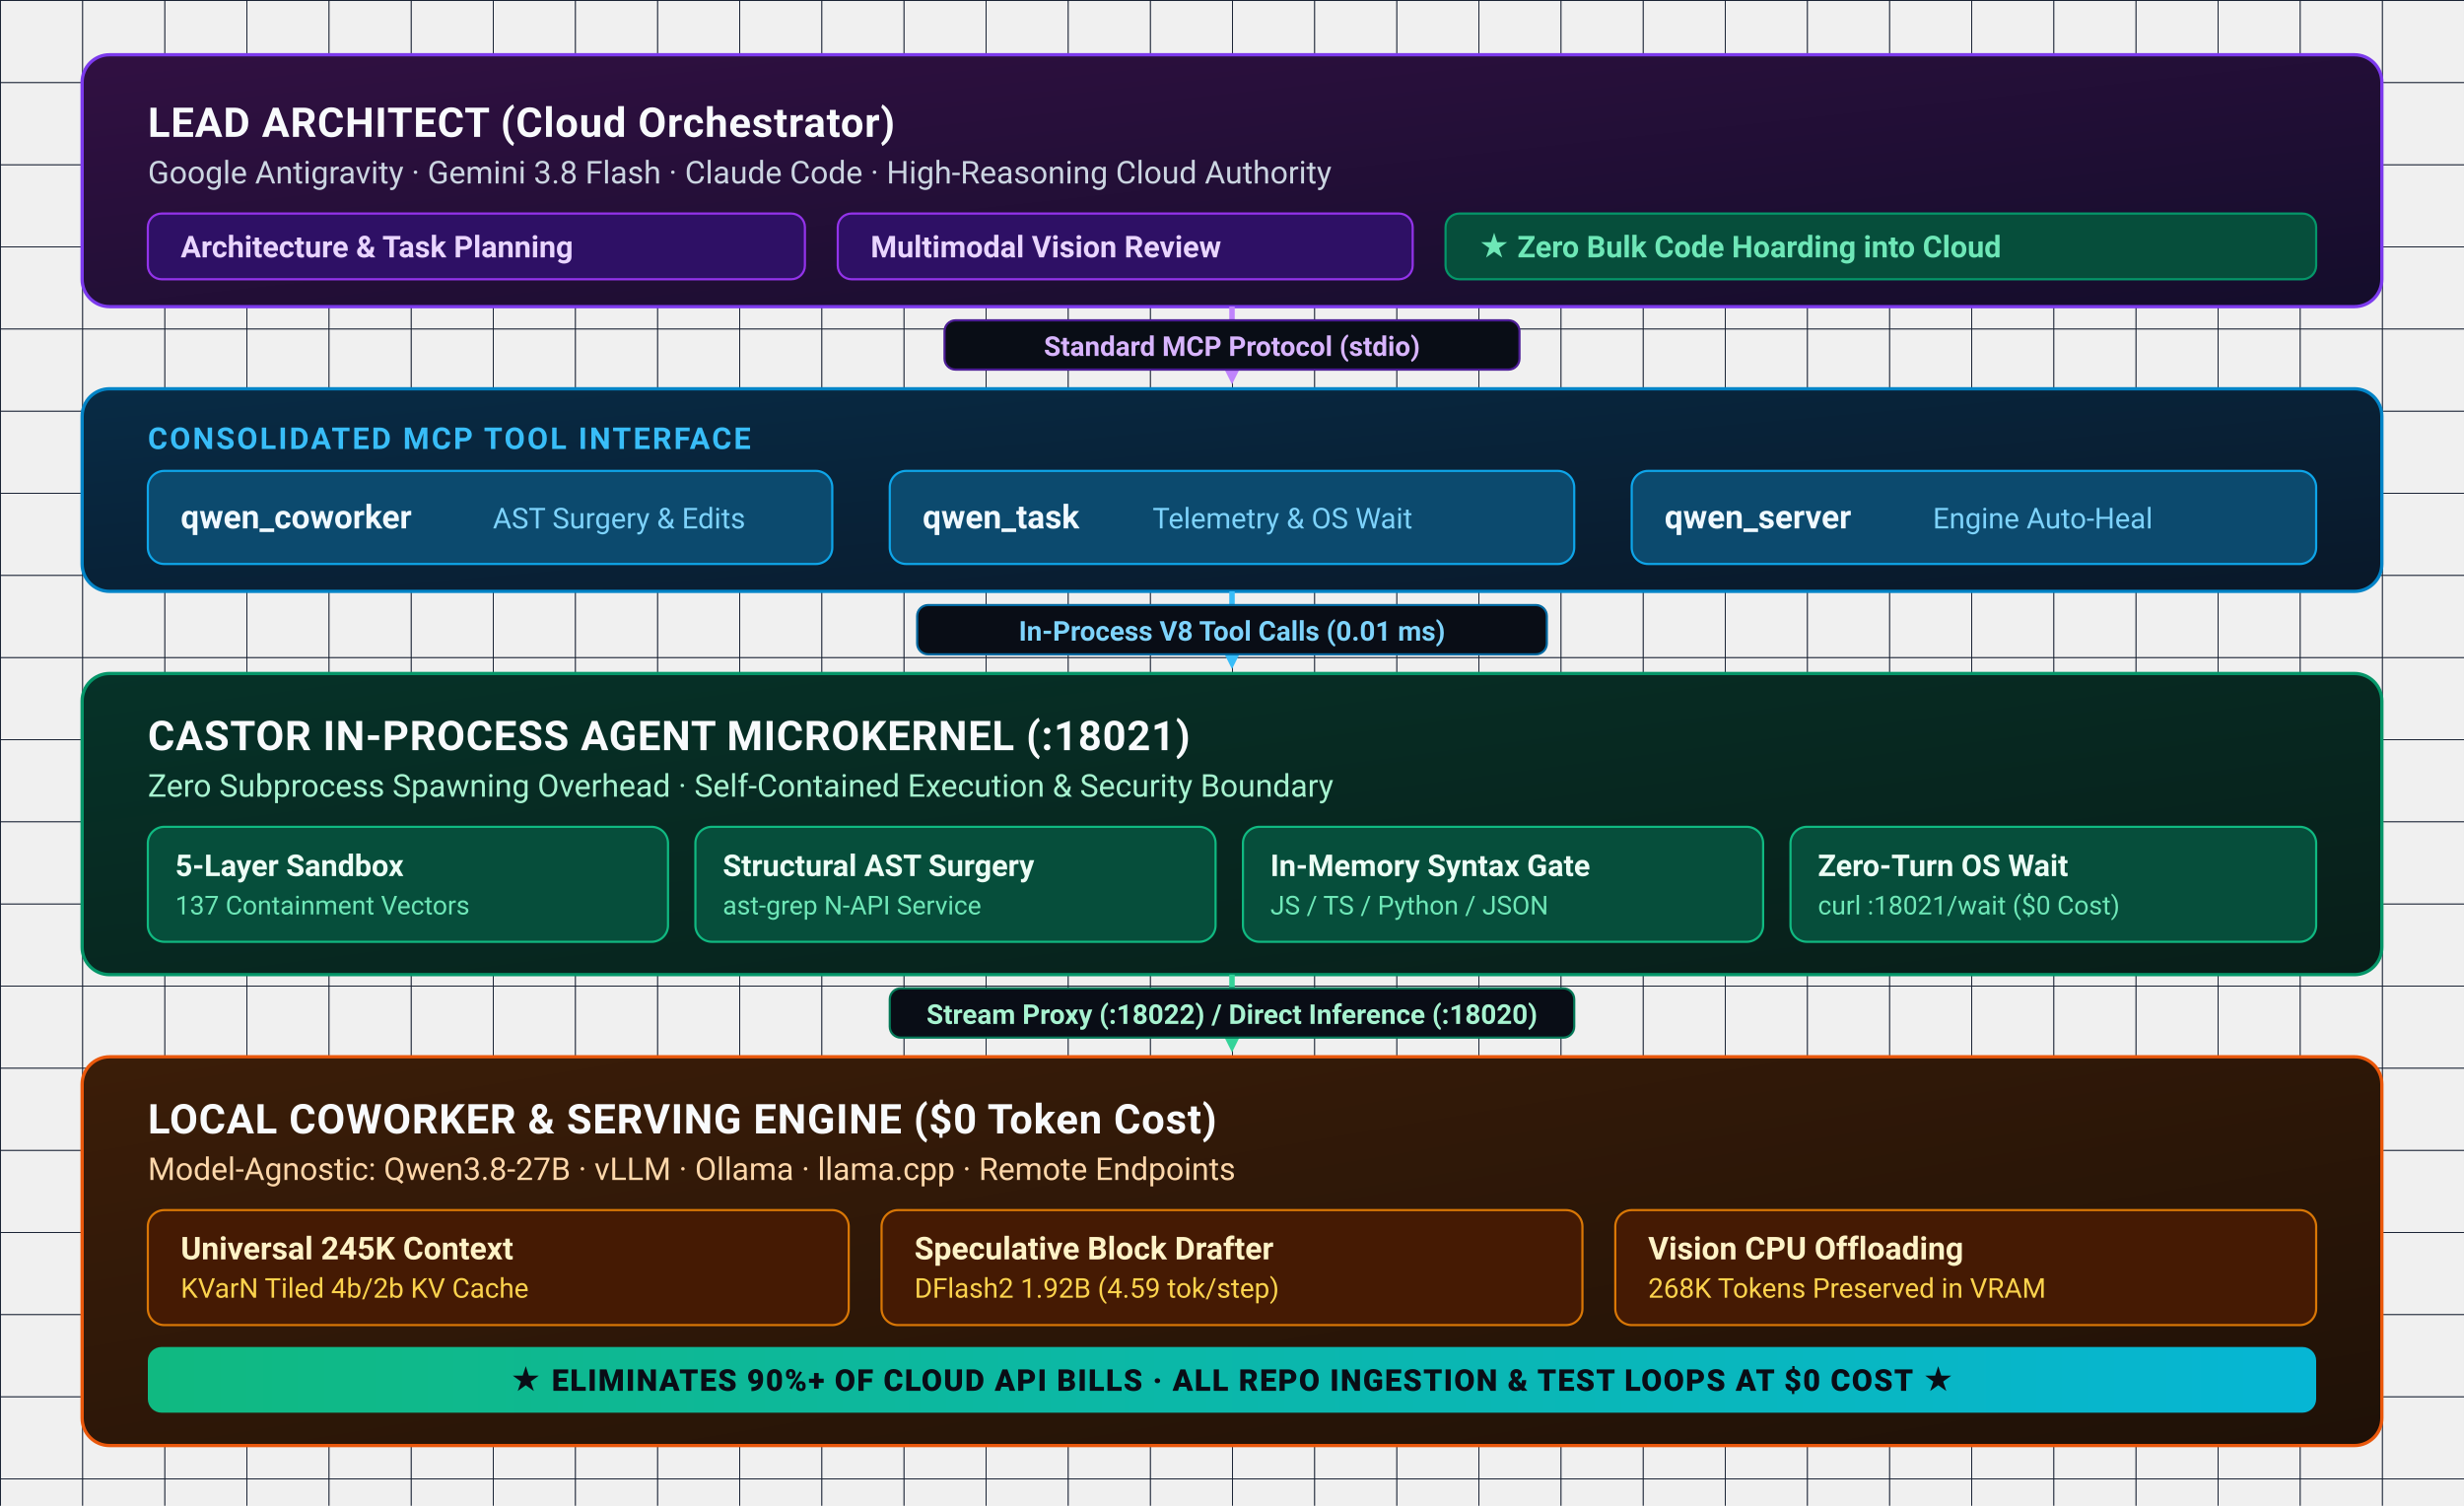
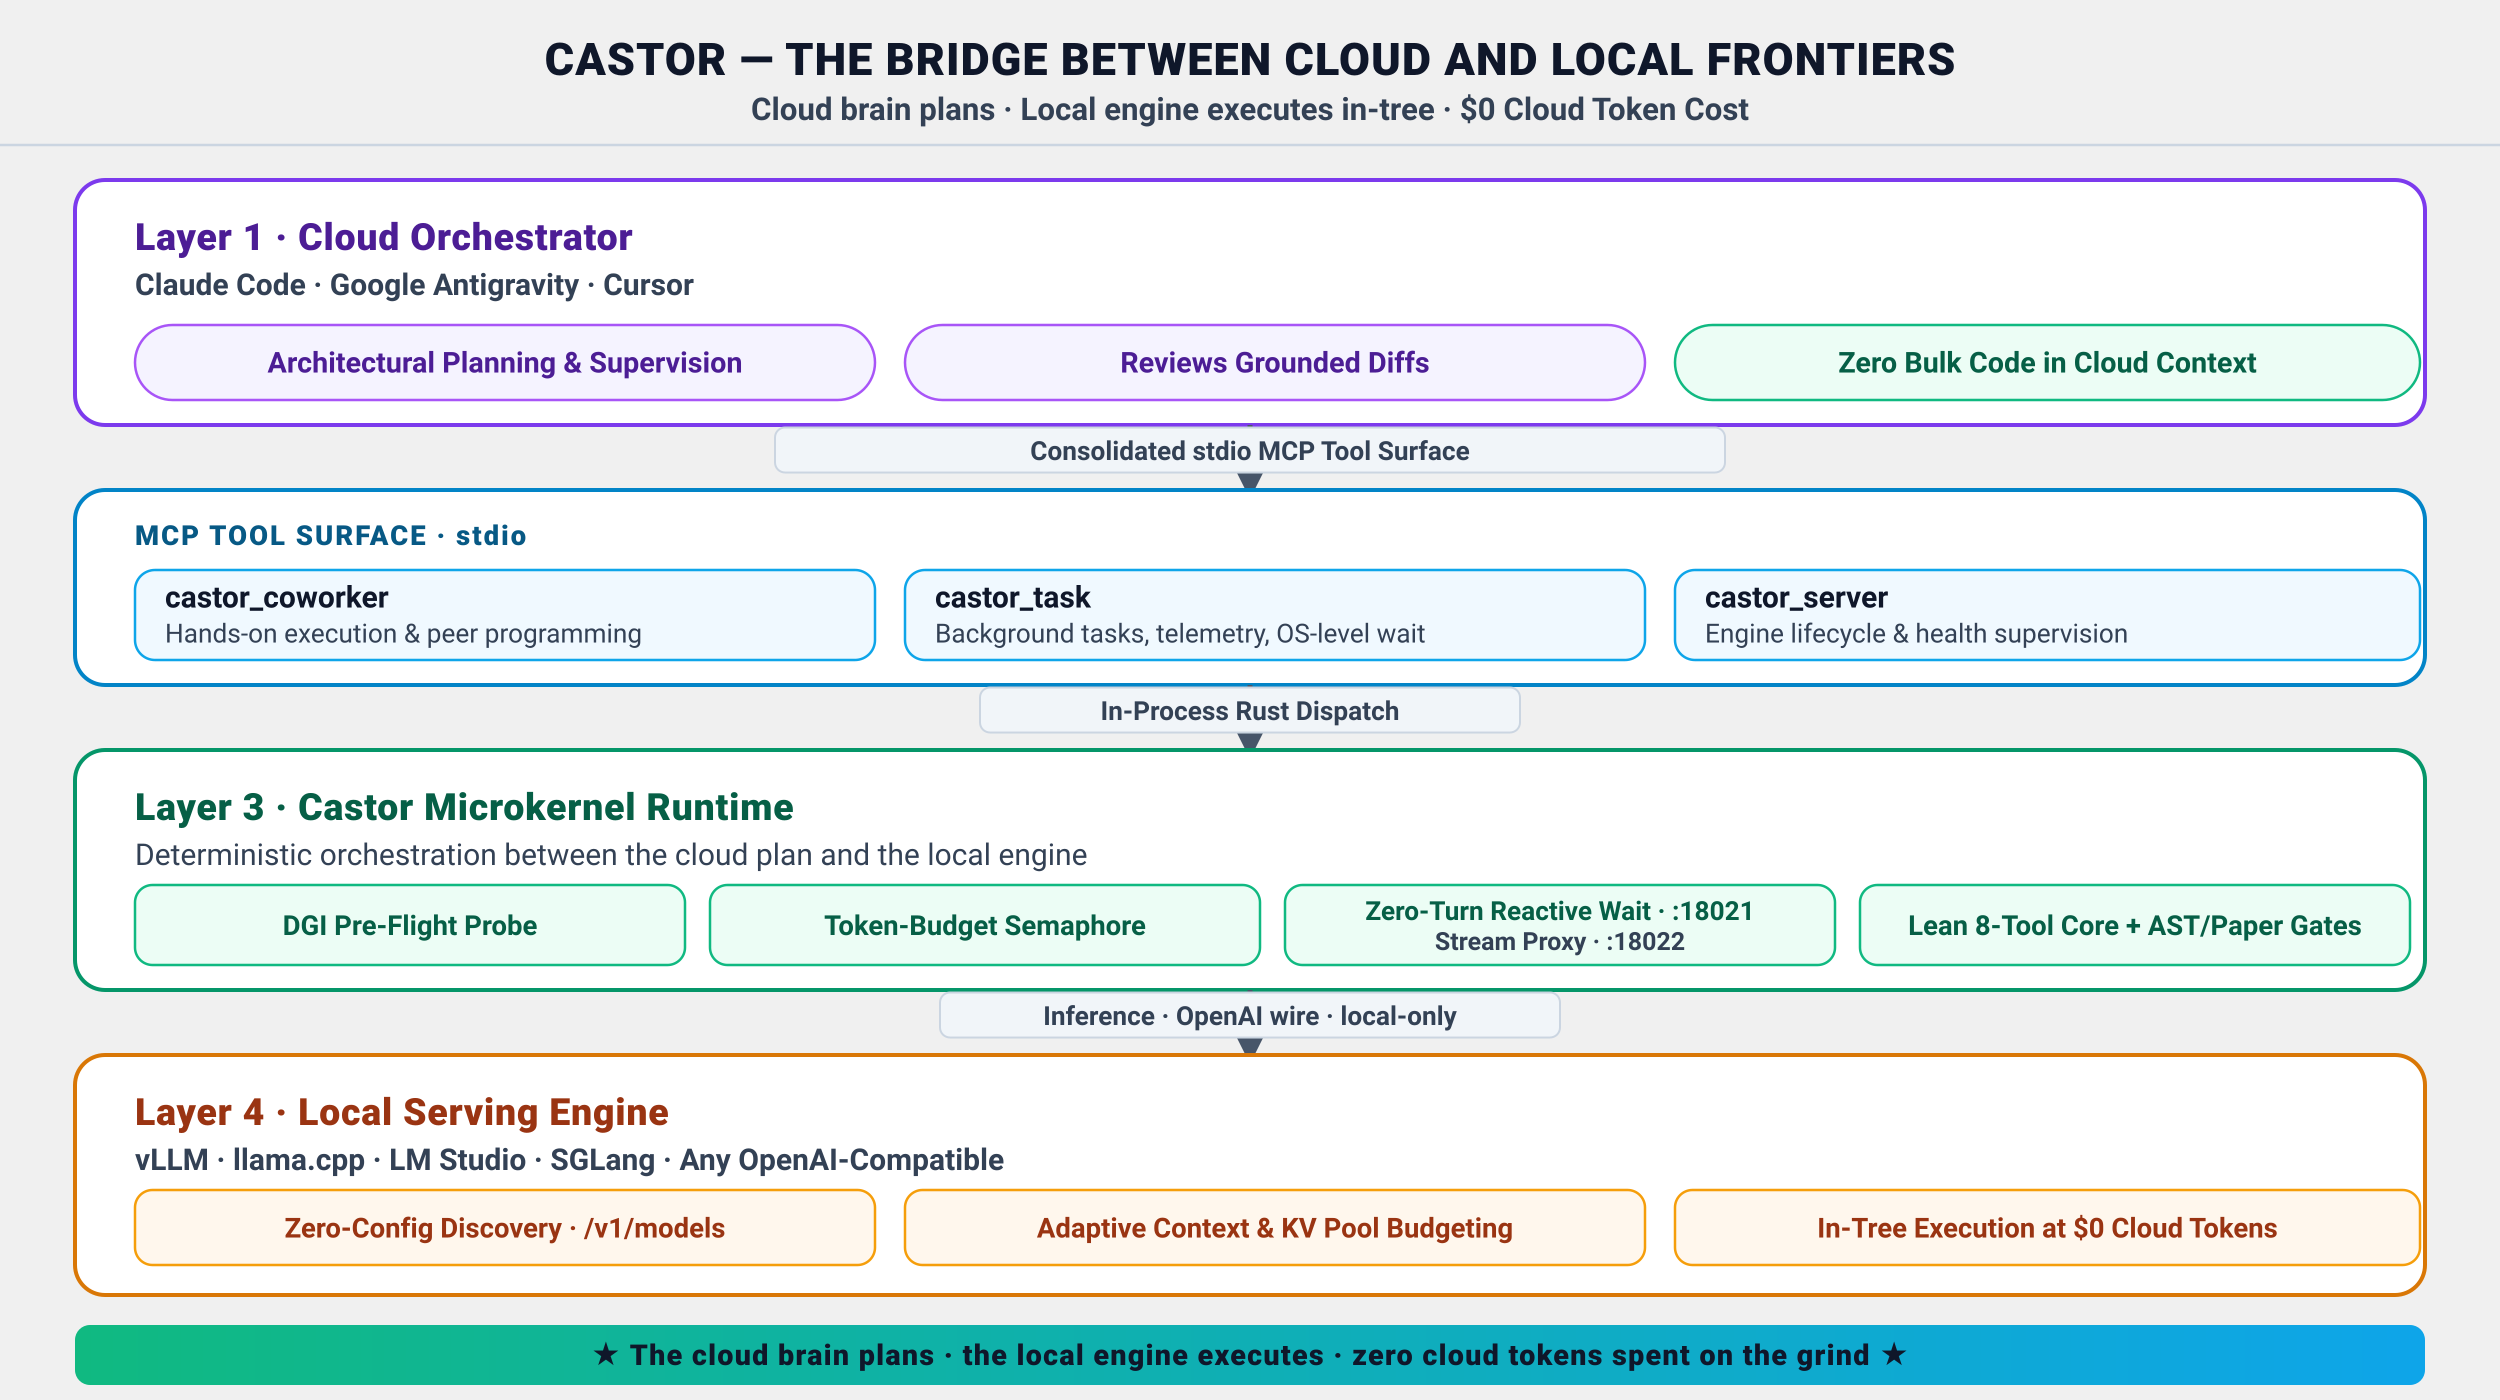
- <svg xmlns="http://www.w3.org/2000/svg" viewBox="0 0 900 550" width="100%" height="100%" style="background:#080c14; font-family:-apple-system, BlinkMacSystemFont, 'Segoe UI', Roboto, Helvetica, Arial, sans-serif;">
+ <svg xmlns="http://www.w3.org/2000/svg" viewBox="0 0 1000 560" width="100%" role="img" aria-label="Castor architecture: cloud orchestrator, consolidated MCP tool surface, Castor microkernel runtime, and local serving engine." style="font-family:-apple-system, BlinkMacSystemFont, 'Segoe UI', Roboto, Helvetica, Arial, sans-serif;">
  <defs>
-     <linearGradient id="cloudGrad" x1="0%" y1="0%" x2="100%" y2="100%">
-       <stop offset="0%" stop-color="#311042" />
-       <stop offset="100%" stop-color="#140d2b" />
+     <marker id="arrow" viewBox="0 0 10 10" refX="6" refY="5" markerWidth="7" markerHeight="7" orient="auto-start-reverse">
+       <path d="M 0 0 L 10 5 L 0 10 z" fill="#475569" />
+     </marker>
+     <linearGradient id="punch" x1="0%" y1="0%" x2="100%" y2="0%">
+       <stop offset="0%" stop-color="#10b981" />
+       <stop offset="100%" stop-color="#0ea5e9" />
    </linearGradient>
-     <linearGradient id="mcpGrad" x1="0%" y1="0%" x2="100%" y2="100%">
-       <stop offset="0%" stop-color="#082b45" />
-       <stop offset="100%" stop-color="#091829" />
-     </linearGradient>
-     <linearGradient id="coreGrad" x1="0%" y1="0%" x2="100%" y2="100%">
-       <stop offset="0%" stop-color="#063228" />
-       <stop offset="100%" stop-color="#081e19" />
-     </linearGradient>
-     <linearGradient id="localGrad" x1="0%" y1="0%" x2="100%" y2="100%">
-       <stop offset="0%" stop-color="#3b1d08" />
-       <stop offset="100%" stop-color="#1f1107" />
-     </linearGradient>
-     <linearGradient id="badgeGreen" x1="0%" y1="0%" x2="100%" y2="0%">
-       <stop offset="0%" stop-color="#10b981" />
-       <stop offset="100%" stop-color="#06b6d4" />
-     </linearGradient>
-     <marker id="arrCyan" viewBox="0 0 10 10" refX="6" refY="5" markerWidth="6" markerHeight="6" orient="auto-start-reverse">
-       <path d="M 0 1 L 8 5 L 0 9 z" fill="#38bdf8" />
-     </marker>
-     <marker id="arrPurple" viewBox="0 0 10 10" refX="6" refY="5" markerWidth="6" markerHeight="6" orient="auto-start-reverse">
-       <path d="M 0 1 L 8 5 L 0 9 z" fill="#c084fc" />
-     </marker>
-     <marker id="arrGreen" viewBox="0 0 10 10" refX="6" refY="5" markerWidth="6" markerHeight="6" orient="auto-start-reverse">
-       <path d="M 0 1 L 8 5 L 0 9 z" fill="#34d399" />
-     </marker>
  </defs>
-   <pattern id="gridPattern" width="30" height="30" patternUnits="userSpaceOnUse">
-     <path d="M 30 0 L 0 0 0 30" fill="none" stroke="#161f30" stroke-width="0.7" />
-   </pattern>
-   <rect width="900" height="550" fill="url(#gridPattern)" />
-   <g transform="translate(30, 20)">
-     <rect width="840" height="92" rx="10" fill="url(#cloudGrad)" stroke="#7c3aed" stroke-width="1.2" />
-     <text x="24" y="30" fill="#f8fafc" font-size="15" font-weight="700" letter-spacing="0.3">LEAD ARCHITECT (Cloud Orchestrator)</text>
-     <text x="24" y="47" fill="#cbd5e1" font-size="11.5">Google Antigravity · Gemini 3.8 Flash · Claude Code · High-Reasoning Cloud Authority</text>
+   <text x="500" y="30" fill="#0f172a" font-size="18" font-weight="800" letter-spacing="0.4" text-anchor="middle">CASTOR — THE BRIDGE BETWEEN CLOUD AND LOCAL FRONTIERS</text>
+   <text x="500" y="48" fill="#334155" font-size="12.5" font-weight="600" text-anchor="middle">Cloud brain plans · Local engine executes in-tree · $0 Cloud Token Cost</text>
+   <line x1="0" y1="58" x2="1000" y2="58" stroke="#cbd5e1" stroke-width="1" />
+   <g transform="translate(30, 72)">
+     <rect width="940" height="98" rx="12" fill="#ffffff" stroke="#7c3aed" stroke-width="1.6" />
+     <text x="24" y="28" fill="#4c1d95" font-size="15" font-weight="800" letter-spacing="0.3">Layer 1 · Cloud Orchestrator</text>
+     <text x="24" y="46" fill="#334155" font-size="12" font-weight="600">Claude Code · Google Antigravity · Cursor</text>
    <g transform="translate(24, 58)">
-       <g transform="translate(0, 0)">
-         <rect width="240" height="24" rx="5" fill="#2e1065" stroke="#9333ea" stroke-width="0.8" />
-         <text x="12" y="16" fill="#e9d5ff" font-size="11" font-weight="600">Architecture &amp; Task Planning</text>
+       <g>
+         <rect width="296" height="30" rx="15" fill="#f5f3ff" stroke="#a855f7" stroke-width="1" />
+         <text x="148" y="19" fill="#4c1d95" font-size="11.5" font-weight="700" text-anchor="middle">Architectural Planning &amp; Supervision</text>
      </g>
-       <g transform="translate(252, 0)">
-         <rect width="210" height="24" rx="5" fill="#2e1065" stroke="#9333ea" stroke-width="0.8" />
-         <text x="12" y="16" fill="#e9d5ff" font-size="11" font-weight="600">Multimodal Vision Review</text>
+       <g transform="translate(308, 0)">
+         <rect width="296" height="30" rx="15" fill="#f5f3ff" stroke="#a855f7" stroke-width="1" />
+         <text x="148" y="19" fill="#4c1d95" font-size="11.5" font-weight="700" text-anchor="middle">Reviews Grounded Diffs</text>
      </g>
-       <g transform="translate(474, 0)">
-         <rect width="318" height="24" rx="5" fill="#064e3b" stroke="#059669" stroke-width="0.8" />
-         <text x="12" y="16" fill="#6ee7b7" font-size="11" font-weight="700">★ Zero Bulk Code Hoarding into Cloud</text>
+       <g transform="translate(616, 0)">
+         <rect width="298" height="30" rx="15" fill="#ecfdf5" stroke="#10b981" stroke-width="1" />
+         <text x="149" y="19" fill="#065f46" font-size="11.5" font-weight="700" text-anchor="middle">Zero Bulk Code in Cloud Context</text>
      </g>
    </g>
  </g>
-   <line x1="450" y1="112" x2="450" y2="138" stroke="#c084fc" stroke-width="2" marker-end="url(#arrPurple)" />
-   <rect x="345" y="117" width="210" height="18" rx="4" fill="#090d16" stroke="#4c1d95" stroke-width="0.8" />
-   <text x="450" y="130" fill="#d8b4fe" font-size="10" font-weight="600" text-anchor="middle">Standard MCP Protocol (stdio)</text>
-   <g transform="translate(30, 142)">
-     <rect width="840" height="74" rx="10" fill="url(#mcpGrad)" stroke="#0284c7" stroke-width="1.2" />
-     <text x="24" y="22" fill="#38bdf8" font-size="11" font-weight="700" letter-spacing="0.8">CONSOLIDATED MCP TOOL INTERFACE</text>
-     <g transform="translate(24, 30)">
-       <rect width="250" height="34" rx="6" fill="#0c4a6e" stroke="#0ea5e9" stroke-width="0.8" />
-       <text x="12" y="21" fill="#f0f9ff" font-size="12" font-weight="700">qwen_coworker</text>
-       <text x="126" y="21" fill="#7dd3fc" font-size="10.5">AST Surgery &amp; Edits</text>
-     </g>
-     <g transform="translate(295, 30)">
-       <rect width="250" height="34" rx="6" fill="#0c4a6e" stroke="#0ea5e9" stroke-width="0.8" />
-       <text x="12" y="21" fill="#f0f9ff" font-size="12" font-weight="700">qwen_task</text>
-       <text x="96" y="21" fill="#7dd3fc" font-size="10.5">Telemetry &amp; OS Wait</text>
-     </g>
-     <g transform="translate(566, 30)">
-       <rect width="250" height="34" rx="6" fill="#0c4a6e" stroke="#0ea5e9" stroke-width="0.8" />
-       <text x="12" y="21" fill="#f0f9ff" font-size="12" font-weight="700">qwen_server</text>
-       <text x="110" y="21" fill="#7dd3fc" font-size="10.5">Engine Auto-Heal</text>
-     </g>
-   </g>
-   <line x1="450" y1="216" x2="450" y2="242" stroke="#38bdf8" stroke-width="2" marker-end="url(#arrCyan)" />
-   <rect x="335" y="221" width="230" height="18" rx="4" fill="#090d16" stroke="#0369a1" stroke-width="0.8" />
-   <text x="450" y="234" fill="#7dd3fc" font-size="10" font-weight="600" text-anchor="middle">In-Process V8 Tool Calls (0.01 ms)</text>
-   <g transform="translate(30, 246)">
-     <rect width="840" height="110" rx="10" fill="url(#coreGrad)" stroke="#059669" stroke-width="1.2" />
-     <text x="24" y="28" fill="#f8fafc" font-size="15" font-weight="700" letter-spacing="0.3">CASTOR IN-PROCESS AGENT MICROKERNEL (:18021)</text>
-     <text x="24" y="45" fill="#a7f3d0" font-size="11.5">Zero Subprocess Spawning Overhead · Self-Contained Execution &amp; Security Boundary</text>
-     <g transform="translate(24, 56)">
-       <g transform="translate(0, 0)">
-         <rect width="190" height="42" rx="6" fill="#064e3b" stroke="#10b981" stroke-width="0.8" />
-         <text x="10" y="18" fill="#ecfdf5" font-size="11" font-weight="700">5-Layer Sandbox</text>
-         <text x="10" y="32" fill="#6ee7b7" font-size="9.5">137 Containment Vectors</text>
+   <line x1="500" y1="170" x2="500" y2="194" stroke="#475569" stroke-width="2" marker-end="url(#arrow)" />
+   <rect x="310" y="171" width="380" height="18" rx="4" fill="#f1f5f9" stroke="#cbd5e1" stroke-width="0.8" />
+   <text x="500" y="184" fill="#334155" font-size="10.5" font-weight="700" text-anchor="middle">Consolidated stdio MCP Tool Surface</text>
+   <g transform="translate(30, 196)">
+     <rect width="940" height="78" rx="12" fill="#ffffff" stroke="#0284c7" stroke-width="1.6" />
+     <text x="24" y="22" fill="#075985" font-size="11" font-weight="800" letter-spacing="0.8">MCP TOOL SURFACE · stdio</text>
+     <g transform="translate(24, 32)">
+       <g>
+         <rect width="296" height="36" rx="8" fill="#f0f9ff" stroke="#0ea5e9" stroke-width="1" />
+         <text x="12" y="15" fill="#0f172a" font-size="12" font-weight="700">castor_coworker</text>
+         <text x="12" y="29" fill="#334155" font-size="10.5">Hands-on execution &amp; peer programming</text>
      </g>
-       <g transform="translate(200, 0)">
-         <rect width="190" height="42" rx="6" fill="#064e3b" stroke="#10b981" stroke-width="0.8" />
-         <text x="10" y="18" fill="#ecfdf5" font-size="11" font-weight="700">Structural AST Surgery</text>
-         <text x="10" y="32" fill="#6ee7b7" font-size="9.5">ast-grep N-API Service</text>
+       <g transform="translate(308, 0)">
+         <rect width="296" height="36" rx="8" fill="#f0f9ff" stroke="#0ea5e9" stroke-width="1" />
+         <text x="12" y="15" fill="#0f172a" font-size="12" font-weight="700">castor_task</text>
+         <text x="12" y="29" fill="#334155" font-size="10.5">Background tasks, telemetry, OS-level wait</text>
      </g>
-       <g transform="translate(400, 0)">
-         <rect width="190" height="42" rx="6" fill="#064e3b" stroke="#10b981" stroke-width="0.8" />
-         <text x="10" y="18" fill="#ecfdf5" font-size="11" font-weight="700">In-Memory Syntax Gate</text>
-         <text x="10" y="32" fill="#6ee7b7" font-size="9.5">JS / TS / Python / JSON</text>
-       </g>
-       <g transform="translate(600, 0)">
-         <rect width="192" height="42" rx="6" fill="#064e3b" stroke="#10b981" stroke-width="0.8" />
-         <text x="10" y="18" fill="#ecfdf5" font-size="11" font-weight="700">Zero-Turn OS Wait</text>
-         <text x="10" y="32" fill="#6ee7b7" font-size="9.5">curl :18021/wait ($0 Cost)</text>
+       <g transform="translate(616, 0)">
+         <rect width="298" height="36" rx="8" fill="#f0f9ff" stroke="#0ea5e9" stroke-width="1" />
+         <text x="12" y="15" fill="#0f172a" font-size="12" font-weight="700">castor_server</text>
+         <text x="12" y="29" fill="#334155" font-size="10.5">Engine lifecycle &amp; health supervision</text>
      </g>
    </g>
  </g>
-   <line x1="450" y1="356" x2="450" y2="382" stroke="#34d399" stroke-width="2" marker-end="url(#arrGreen)" />
-   <rect x="325" y="361" width="250" height="18" rx="4" fill="#090d16" stroke="#047857" stroke-width="0.8" />
-   <text x="450" y="374" fill="#a7f3d0" font-size="10" font-weight="600" text-anchor="middle">Stream Proxy (:18022) / Direct Inference (:18020)</text>
-   <g transform="translate(30, 386)">
-     <rect width="840" height="142" rx="10" fill="url(#localGrad)" stroke="#ea580c" stroke-width="1.2" />
-     <text x="24" y="28" fill="#f8fafc" font-size="15" font-weight="700" letter-spacing="0.3">LOCAL COWORKER &amp; SERVING ENGINE ($0 Token Cost)</text>
-     <text x="24" y="45" fill="#fed7aa" font-size="11.5">Model-Agnostic: Qwen3.8-27B · vLLM · Ollama · llama.cpp · Remote Endpoints</text>
-     <g transform="translate(24, 56)">
-       <g transform="translate(0, 0)">
-         <rect width="256" height="42" rx="6" fill="#451a03" stroke="#d97706" stroke-width="0.8" />
-         <text x="12" y="18" fill="#fef3c7" font-size="11.5" font-weight="700">Universal 245K Context</text>
-         <text x="12" y="32" fill="#fcd34d" font-size="10">KVarN Tiled 4b/2b KV Cache</text>
+   <line x1="500" y1="274" x2="500" y2="298" stroke="#475569" stroke-width="2" marker-end="url(#arrow)" />
+   <rect x="392" y="275" width="216" height="18" rx="4" fill="#f1f5f9" stroke="#cbd5e1" stroke-width="0.8" />
+   <text x="500" y="288" fill="#334155" font-size="10.5" font-weight="600" text-anchor="middle">In-Process Rust Dispatch</text>
+   <g transform="translate(30, 300)">
+     <rect width="940" height="96" rx="12" fill="#ffffff" stroke="#059669" stroke-width="1.6" />
+     <text x="24" y="28" fill="#065f46" font-size="15" font-weight="800" letter-spacing="0.3">Layer 3 · Castor Microkernel Runtime</text>
+     <text x="24" y="46" fill="#334155" font-size="12">Deterministic orchestration between the cloud plan and the local engine</text>
+     <g transform="translate(24, 54)">
+       <g>
+         <rect width="220" height="32" rx="7" fill="#ecfdf5" stroke="#10b981" stroke-width="1" />
+         <text x="110" y="20" fill="#065f46" font-size="11" font-weight="700" text-anchor="middle">DGI Pre-Flight Probe</text>
      </g>
-       <g transform="translate(268, 0)">
-         <rect width="256" height="42" rx="6" fill="#451a03" stroke="#d97706" stroke-width="0.8" />
-         <text x="12" y="18" fill="#fef3c7" font-size="11.5" font-weight="700">Speculative Block Drafter</text>
-         <text x="12" y="32" fill="#fcd34d" font-size="10">DFlash2 1.92B (4.59 tok/step)</text>
+       <g transform="translate(230, 0)">
+         <rect width="220" height="32" rx="7" fill="#ecfdf5" stroke="#10b981" stroke-width="1" />
+         <text x="110" y="20" fill="#065f46" font-size="11" font-weight="700" text-anchor="middle">Token-Budget Semaphore</text>
      </g>
-       <g transform="translate(536, 0)">
-         <rect width="256" height="42" rx="6" fill="#451a03" stroke="#d97706" stroke-width="0.8" />
-         <text x="12" y="18" fill="#fef3c7" font-size="11.5" font-weight="700">Vision CPU Offloading</text>
-         <text x="12" y="32" fill="#fcd34d" font-size="10">268K Tokens Preserved in VRAM</text>
+       <g transform="translate(460, 0)">
+         <rect width="220" height="32" rx="7" fill="#ecfdf5" stroke="#10b981" stroke-width="1" />
+         <text x="110" y="14" fill="#065f46" font-size="10.5" font-weight="700" text-anchor="middle">Zero-Turn Reactive Wait · :18021</text>
+         <text x="110" y="26" fill="#334155" font-size="10" font-weight="600" text-anchor="middle">Stream Proxy · :18022</text>
+       </g>
+       <g transform="translate(690, 0)">
+         <rect width="220" height="32" rx="7" fill="#ecfdf5" stroke="#10b981" stroke-width="1" />
+         <text x="110" y="20" fill="#065f46" font-size="11" font-weight="700" text-anchor="middle">Lean 8-Tool Core + AST/Paper Gates</text>
      </g>
    </g>
-     <g transform="translate(24, 106)">
-       <rect width="792" height="24" rx="5" fill="url(#badgeGreen)" />
-       <text x="396" y="16" fill="#090d16" font-size="11" font-weight="800" text-anchor="middle" letter-spacing="0.5">
-         ★ ELIMINATES 90%+ OF CLOUD API BILLS · ALL REPO INGESTION &amp; TEST LOOPS AT $0 COST ★
-       </text>
+   </g>
+   <line x1="500" y1="396" x2="500" y2="420" stroke="#475569" stroke-width="2" marker-end="url(#arrow)" />
+   <rect x="376" y="397" width="248" height="18" rx="4" fill="#f1f5f9" stroke="#cbd5e1" stroke-width="0.8" />
+   <text x="500" y="410" fill="#334155" font-size="10.5" font-weight="600" text-anchor="middle">Inference · OpenAI wire · local-only</text>
+   <g transform="translate(30, 422)">
+     <rect width="940" height="96" rx="12" fill="#ffffff" stroke="#d97706" stroke-width="1.6" />
+     <text x="24" y="28" fill="#9a3412" font-size="15" font-weight="800" letter-spacing="0.3">Layer 4 · Local Serving Engine</text>
+     <text x="24" y="46" fill="#334155" font-size="12" font-weight="600">vLLM · llama.cpp · LM Studio · SGLang · Any OpenAI-Compatible</text>
+     <g transform="translate(24, 54)">
+       <g>
+         <rect width="296" height="30" rx="7" fill="#fff7ed" stroke="#f59e0b" stroke-width="1" />
+         <text x="148" y="19" fill="#9a3412" font-size="11" font-weight="700" text-anchor="middle">Zero-Config Discovery · /v1/models</text>
+       </g>
+       <g transform="translate(308, 0)">
+         <rect width="296" height="30" rx="7" fill="#fff7ed" stroke="#f59e0b" stroke-width="1" />
+         <text x="148" y="19" fill="#9a3412" font-size="11" font-weight="700" text-anchor="middle">Adaptive Context &amp; KV Pool Budgeting</text>
+       </g>
+       <g transform="translate(616, 0)">
+         <rect width="298" height="30" rx="7" fill="#fff7ed" stroke="#f59e0b" stroke-width="1" />
+         <text x="149" y="19" fill="#9a3412" font-size="11" font-weight="700" text-anchor="middle">In-Tree Execution at $0 Cloud Tokens</text>
+       </g>
    </g>
  </g>
+   <g transform="translate(30, 530)">
+     <rect width="940" height="24" rx="6" fill="url(#punch)" />
+     <text x="470" y="16" fill="#0f172a" font-size="11.5" font-weight="800" text-anchor="middle" letter-spacing="0.5">
+       ★ The cloud brain plans · the local engine executes · zero cloud tokens spent on the grind ★
+     </text>
+   </g>
</svg>
